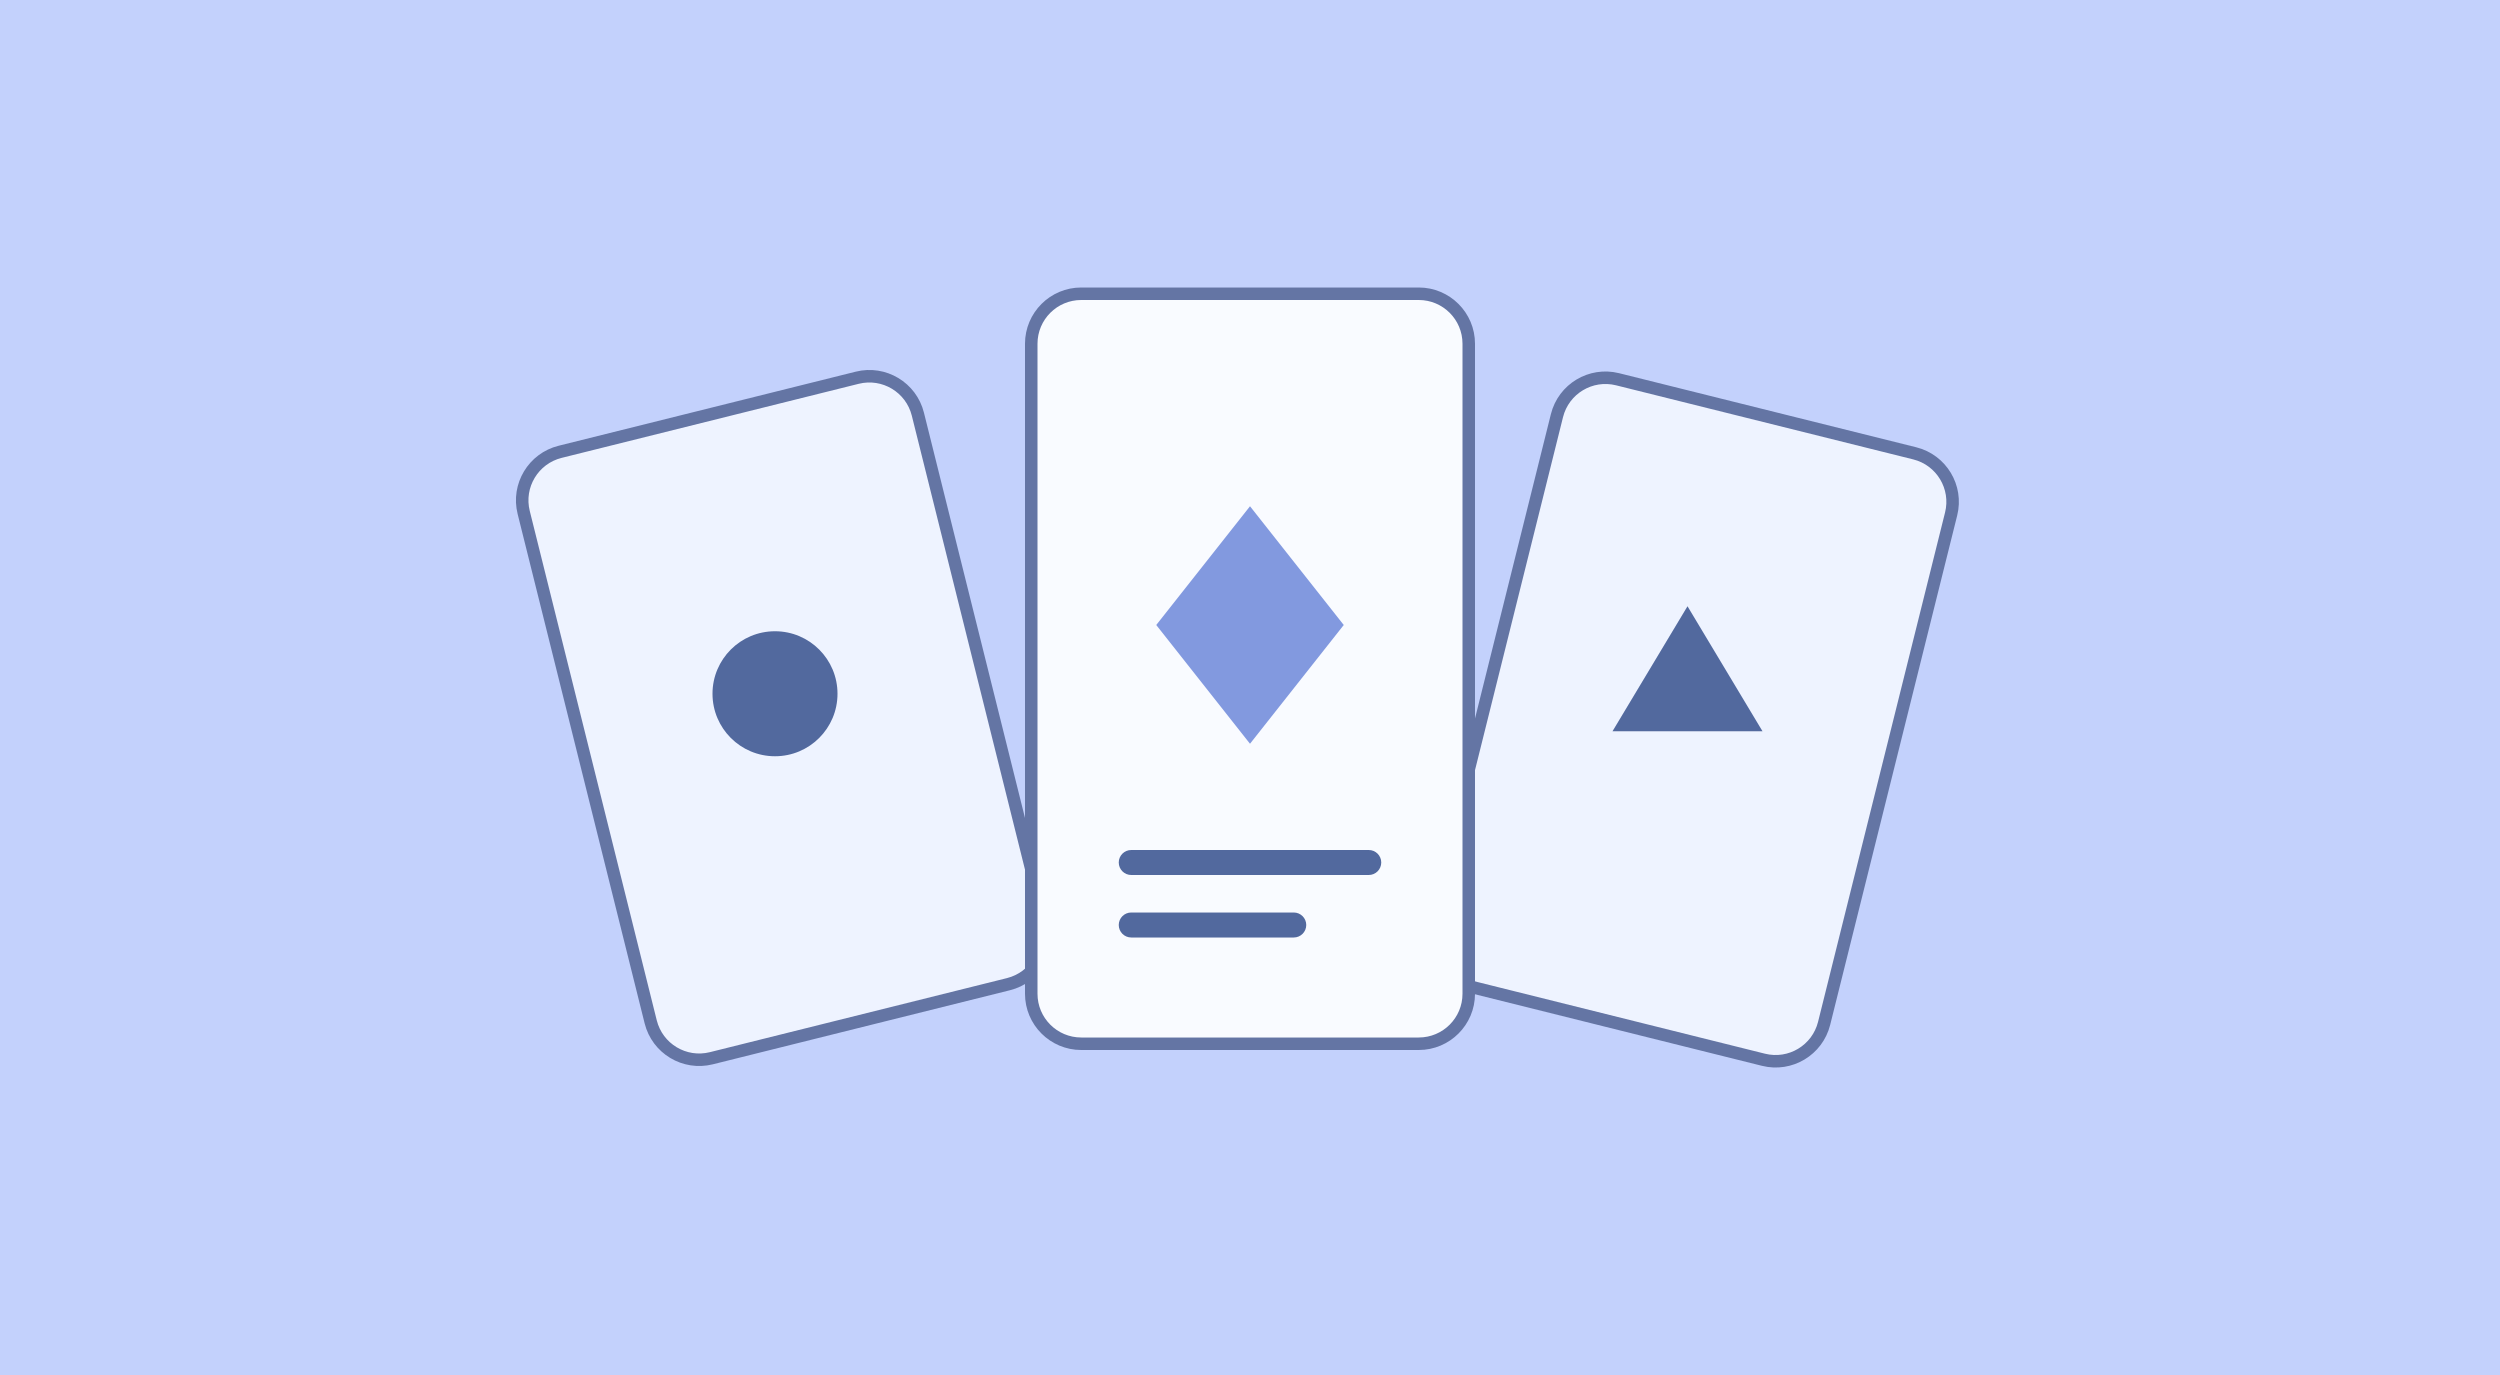
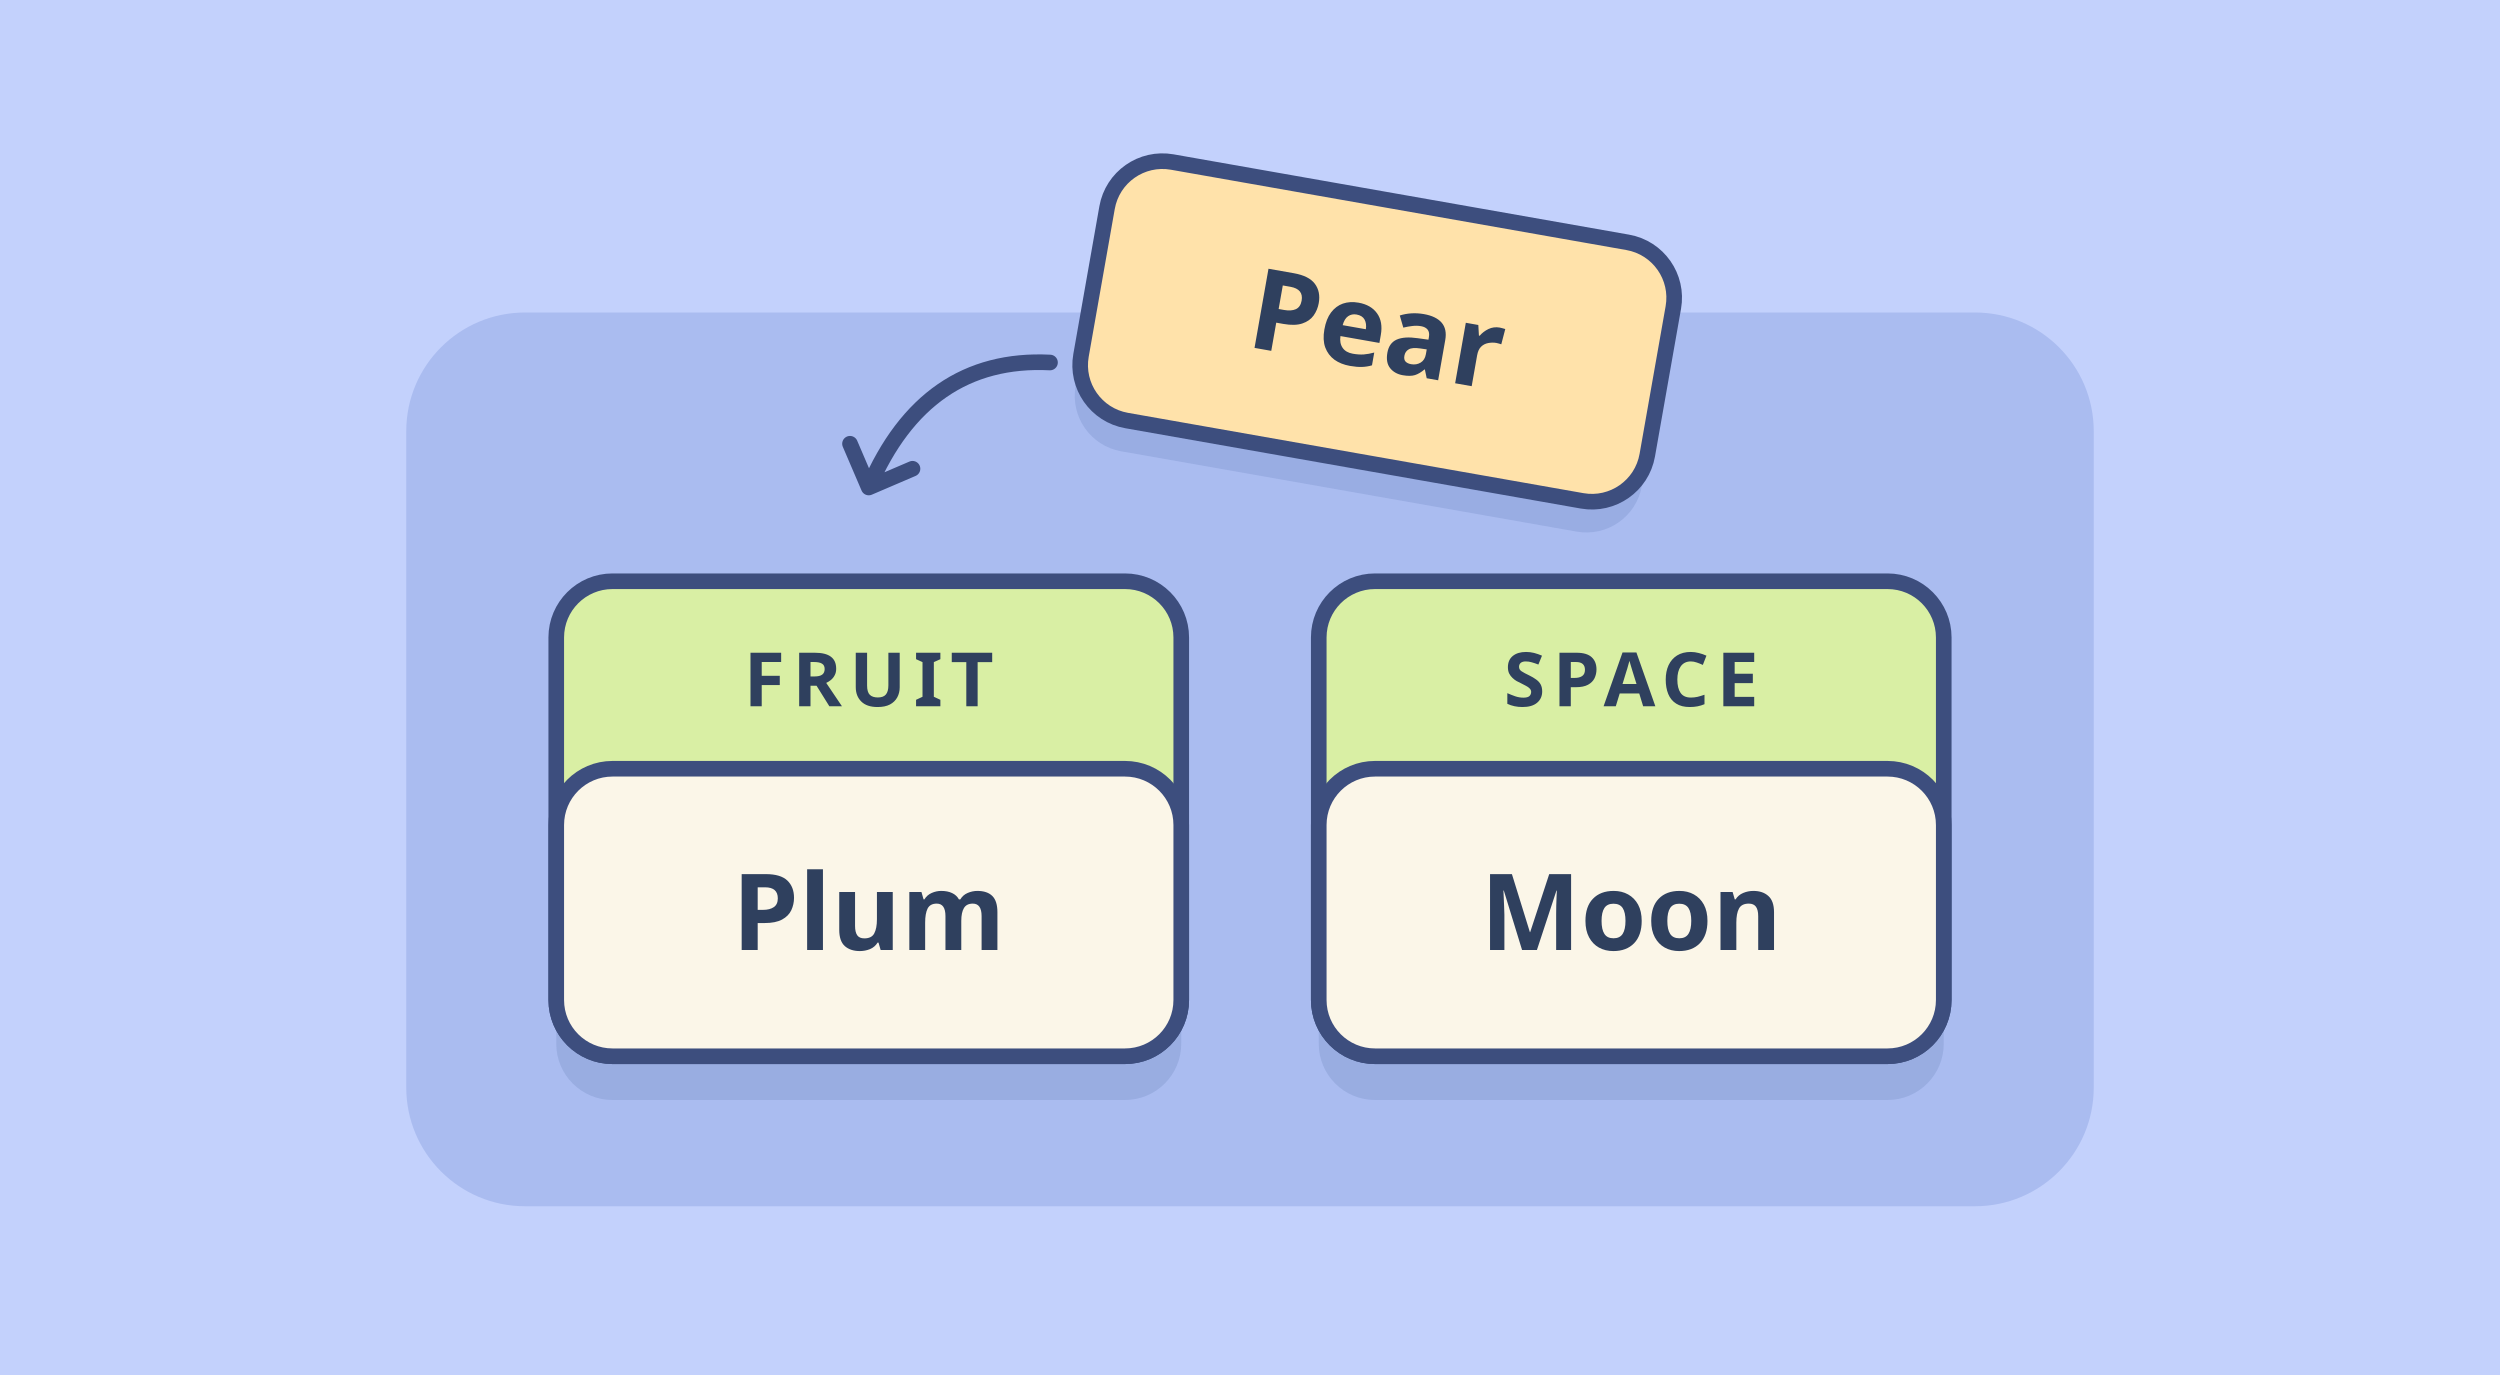
<svg xmlns="http://www.w3.org/2000/svg" viewBox="0 0 400 220">
  <rect width="400" height="220" fill="#c3d1fc" />
-   <g stroke="#6475a4" stroke-width="2">
-     <rect x="93" y="65" width="65" height="100" rx="8" transform="rotate(-14 125 115)" fill="#eef3ff" />
-     <rect x="238" y="65" width="65" height="100" rx="8" transform="rotate(14 270 115)" fill="#eef3ff" />
-     <rect x="165" y="47" width="70" height="120" rx="8" fill="#f9fbff" />
+   <rect x="65" y="50" width="270" height="143" rx="19" fill="#aabcf0" />
+   <g fill="#8198ce" opacity=".42">
+     <rect x="89" y="100" width="100" height="76" rx="9" />
+     <rect x="211" y="100" width="100" height="76" rx="9" />
  </g>
-   <path d="m200 81 15 19-15 19-15-19z" fill="#8299df" />
-   <g fill="#52699e">
-     <rect x="179" y="136" width="42" height="4" rx="2" />
-     <rect x="179" y="146" width="30" height="4" rx="2" />
-     <circle cx="124" cy="111" r="10" />
-     <path d="m270 97 12 20h-24z" />
+   <g stroke="#3d4e7e" stroke-width="2.5">
+     <rect x="89" y="93" width="100" height="76" rx="9" fill="#d9efa4" />
+     <rect x="211" y="93" width="100" height="76" rx="9" fill="#d9efa4" />
+     <rect x="89" y="123" width="100" height="46" rx="9" fill="#fbf6e8" />
+     <rect x="211" y="123" width="100" height="46" rx="9" fill="#fbf6e8" />
+   </g>
+   <g text-anchor="middle" fill="#2f405e" font-family="system-ui, sans-serif" font-weight="800">
+     <g font-size="12" letter-spacing="1.2">
+       <text x="139" y="113">FRUIT</text>
+       <text x="261" y="113">SPACE</text>
+     </g>
+     <g font-size="17">
+       <text x="139" y="152">Plum</text>
+       <text x="261" y="152">Moon</text>
+     </g>
+   </g>
+   <path d="M168 58q-20-1-29 20m-3-7 3 7 7-3" fill="none" stroke="#3d4e7e" stroke-width="2.5" stroke-linecap="round" stroke-linejoin="round" />
+   <g transform="rotate(10 220 55)">
+     <rect x="174" y="37" width="92" height="42" rx="9" fill="#7189c5" opacity=".3" />
+     <rect x="174" y="32" width="92" height="42" rx="9" fill="#ffe2aa" stroke="#3d4e7e" stroke-width="2.5" />
+     <text x="220" y="59" text-anchor="middle" fill="#2f405e" font-family="system-ui, sans-serif" font-size="18" font-weight="800">Pear</text>
  </g>
</svg>
